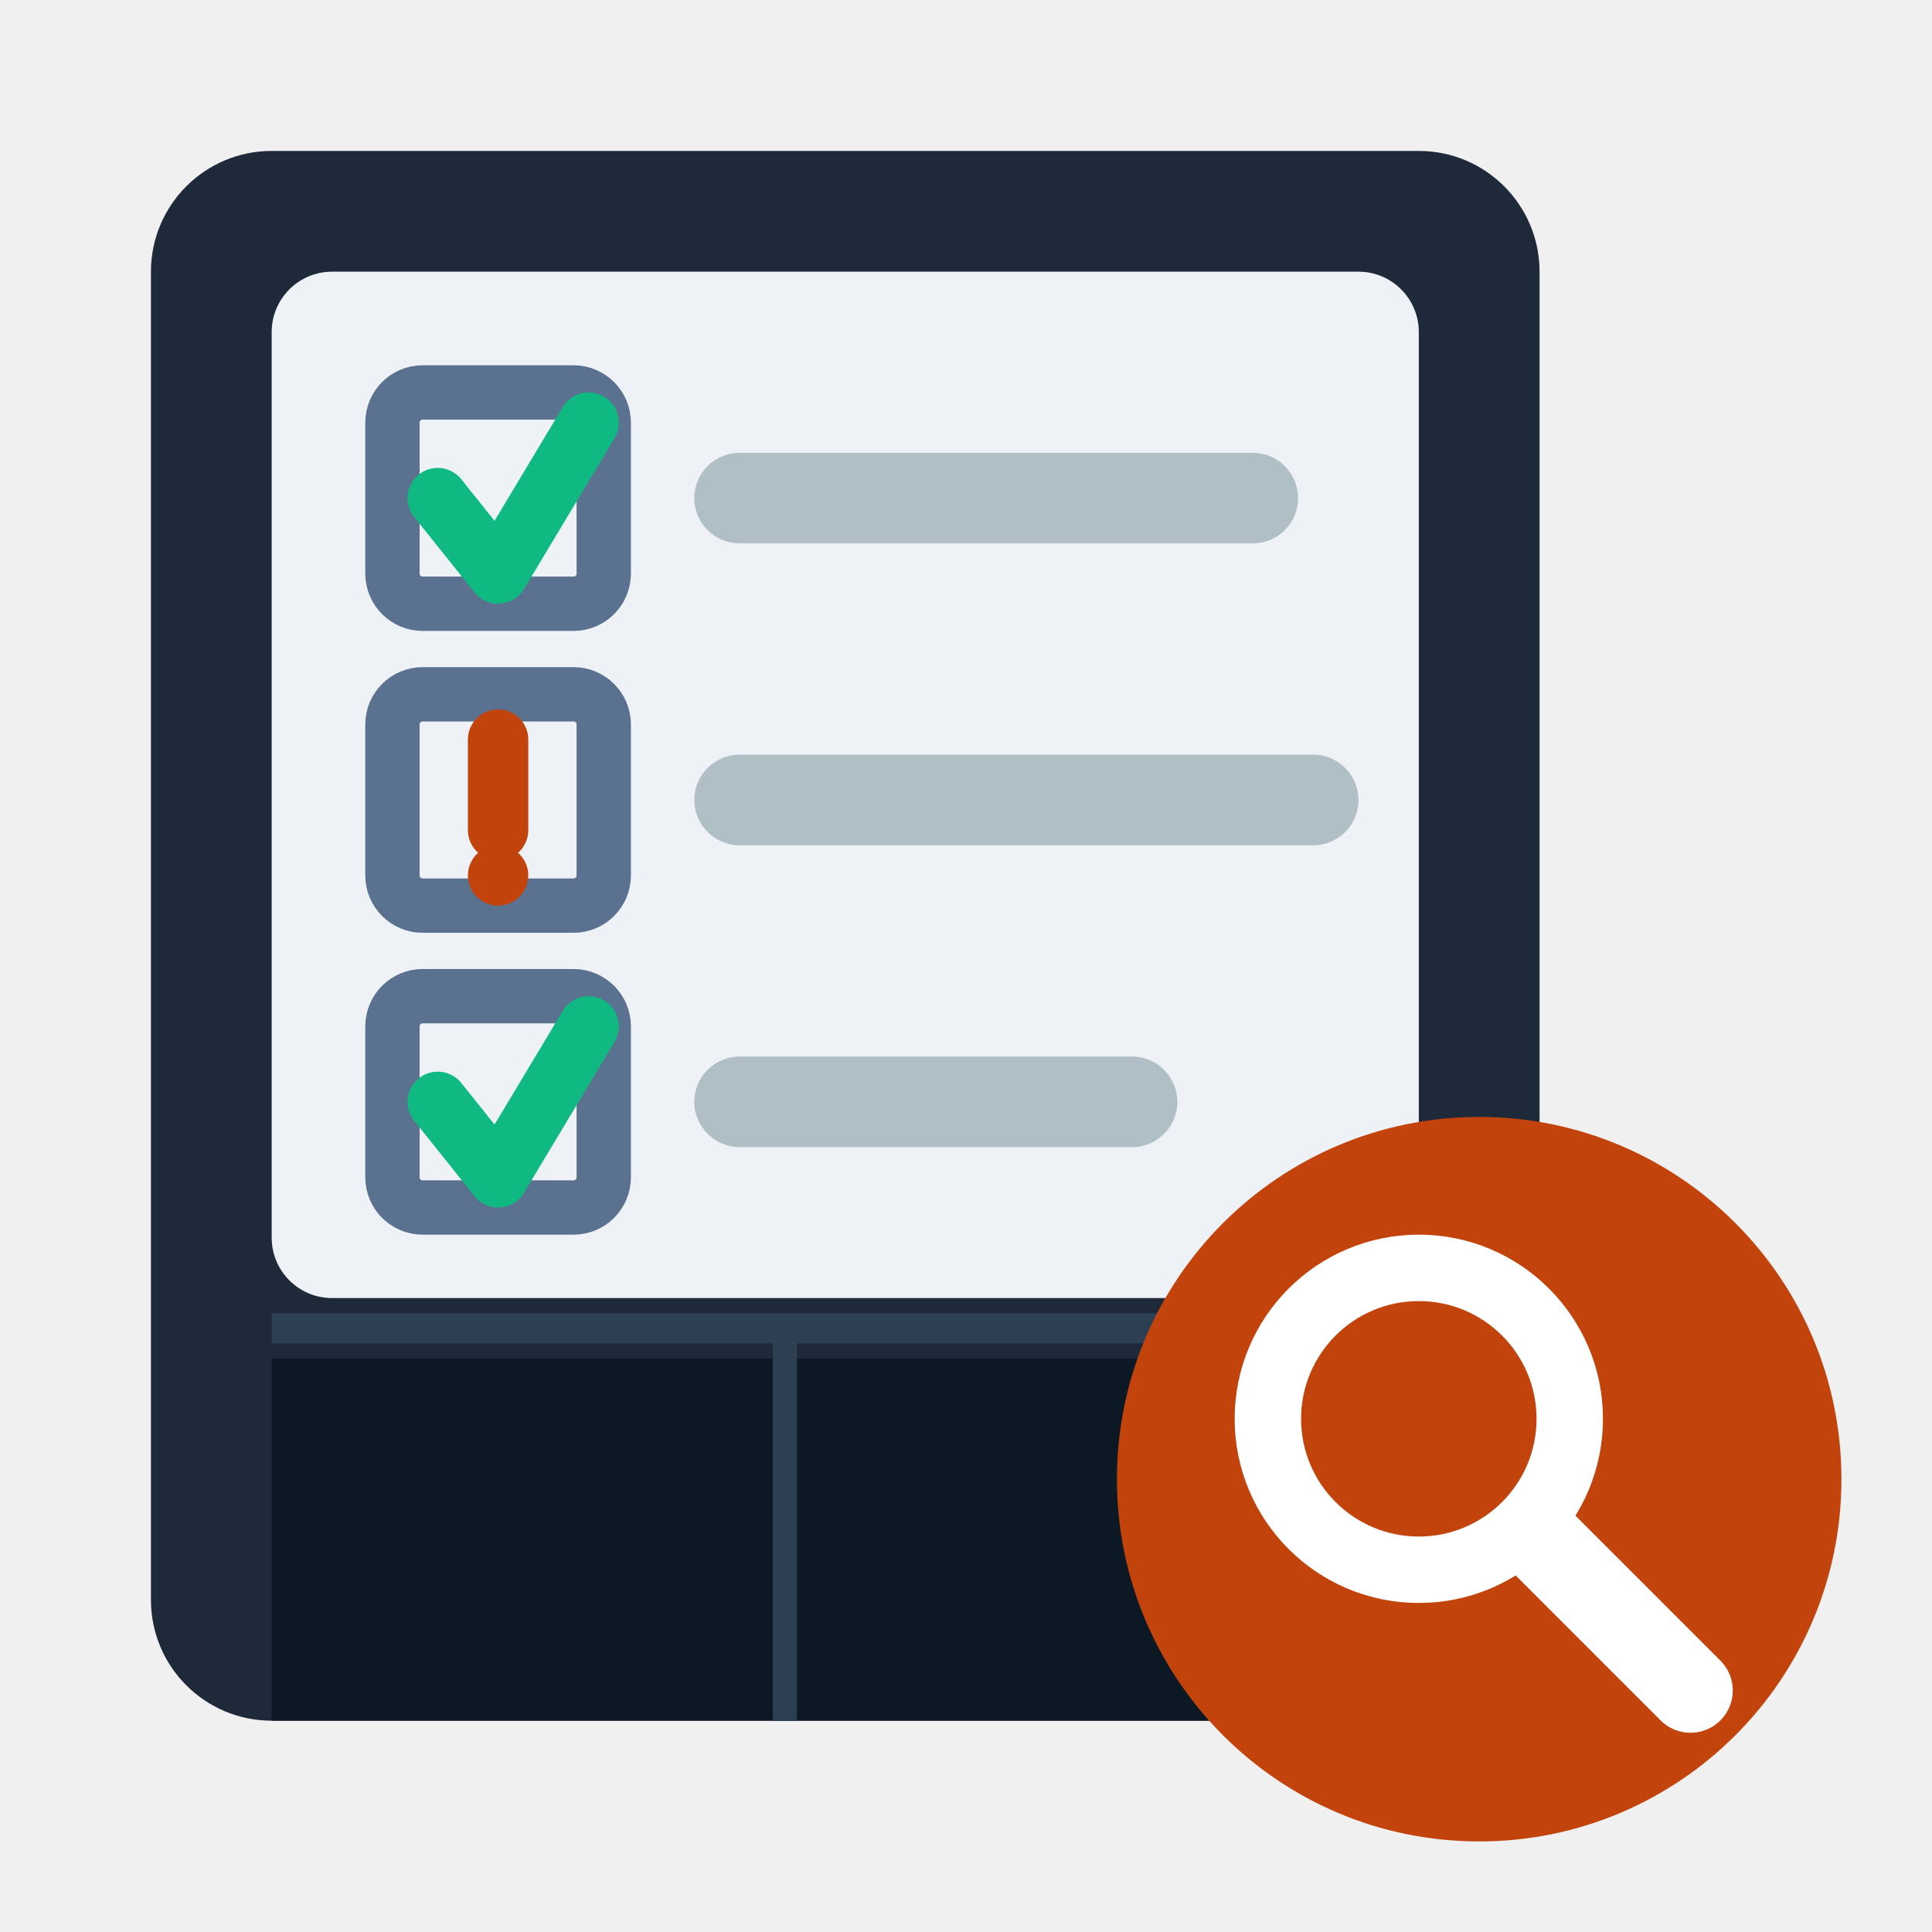
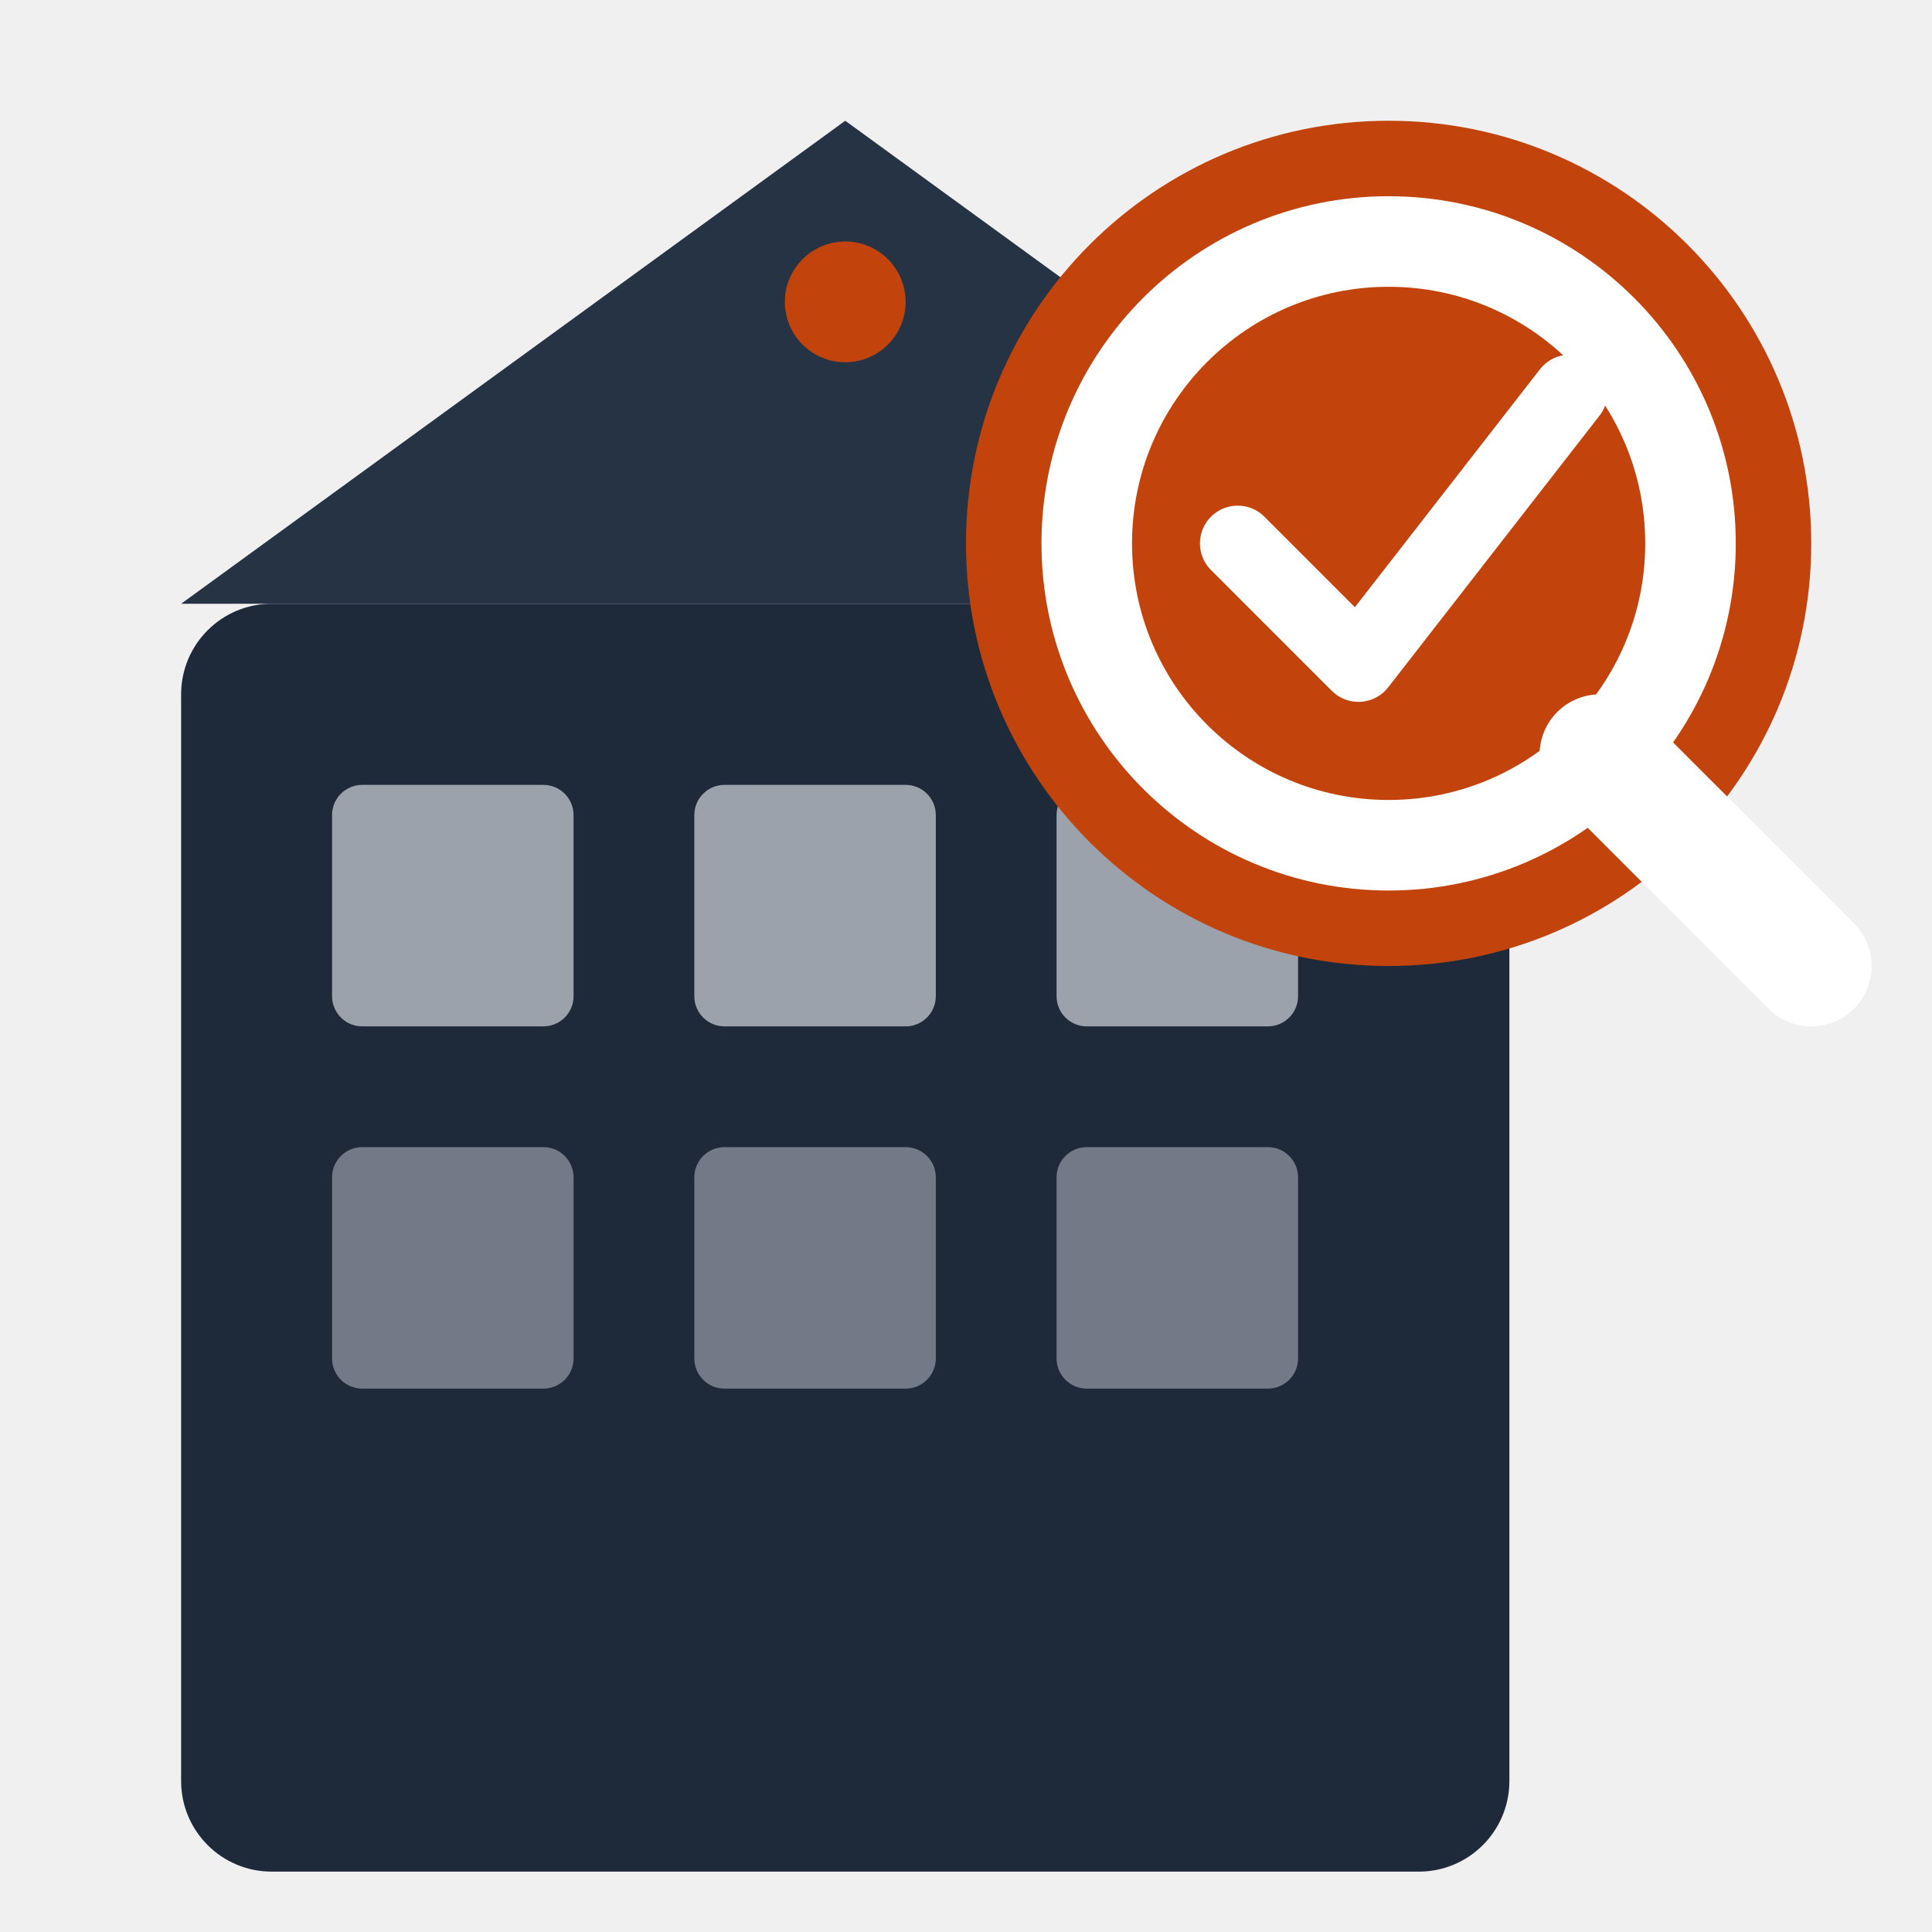
<svg xmlns="http://www.w3.org/2000/svg" viewBox="0 0 64 64">
-   <rect x="5" y="5" width="46" height="52" rx="4" fill="#1E2A3A" />
-   <rect x="9" y="9" width="38" height="34" rx="2" fill="#EEF2F7" />
-   <rect x="13" y="13" width="7" height="7" rx="1" fill="none" stroke="#5A7290" stroke-width="1.8" />
-   <path d="M14.5 16.5 L16.5 19 L19.5 14" fill="none" stroke="#10B981" stroke-width="2" stroke-linecap="round" stroke-linejoin="round" />
-   <rect x="23" y="15" width="20" height="3" rx="1.5" fill="#B0BEC5" />
-   <rect x="13" y="23" width="7" height="7" rx="1" fill="none" stroke="#5A7290" stroke-width="1.8" />
-   <line x1="16.5" y1="24.5" x2="16.5" y2="27.5" stroke="#C2440C" stroke-width="2" stroke-linecap="round" />
-   <circle cx="16.5" cy="29" r="1" fill="#C2440C" />
-   <rect x="23" y="25" width="22" height="3" rx="1.5" fill="#B0BEC5" />
-   <rect x="13" y="33" width="7" height="7" rx="1" fill="none" stroke="#5A7290" stroke-width="1.8" />
-   <path d="M14.5 36.5 L16.5 39 L19.5 34" fill="none" stroke="#10B981" stroke-width="2" stroke-linecap="round" stroke-linejoin="round" />
-   <rect x="23" y="35" width="16" height="3" rx="1.5" fill="#B0BEC5" />
-   <line x1="9" y1="44" x2="47" y2="44" stroke="#2D3F52" stroke-width="1" />
-   <rect x="9" y="45" width="38" height="12" fill="#0D1825" />
-   <line x1="26" y1="44" x2="26" y2="57" stroke="#2D3F52" stroke-width="0.8" />
-   <circle cx="49" cy="49" r="12" fill="#C2440C" />
-   <circle cx="47" cy="47" r="5" fill="none" stroke="white" stroke-width="2.2" />
-   <line x1="51" y1="51" x2="56" y2="56" stroke="white" stroke-width="2.8" stroke-linecap="round" />
+   <rect x="6" y="20" width="44" height="42" rx="3" fill="#1E2A3A" />
+   <rect x="11" y="26" width="8" height="8" rx="1" fill="#EEF2F7" opacity="0.6" />
+   <rect x="23" y="26" width="8" height="8" rx="1" fill="#EEF2F7" opacity="0.6" />
+   <rect x="35" y="26" width="8" height="8" rx="1" fill="#EEF2F7" opacity="0.6" />
+   <rect x="11" y="38" width="8" height="8" rx="1" fill="#EEF2F7" opacity="0.4" />
+   <rect x="23" y="38" width="8" height="8" rx="1" fill="#EEF2F7" opacity="0.4" />
+   <rect x="35" y="38" width="8" height="8" rx="1" fill="#EEF2F7" opacity="0.4" />
+   <polygon points="6,20 28,4 50,20" fill="#253344" />
+   <circle cx="28" cy="10" r="2" fill="#C2440C" />
+   <circle cx="46" cy="18" r="14" fill="#C2440C" />
+   <circle cx="46" cy="18" r="10" fill="none" stroke="white" stroke-width="3" />
+   <line x1="53" y1="25" x2="60" y2="32" stroke="white" stroke-width="4" stroke-linecap="round" />
+   <polyline points="41,18 45,22 52,13" stroke="white" stroke-width="2.5" stroke-linecap="round" stroke-linejoin="round" fill="none" />
</svg>
